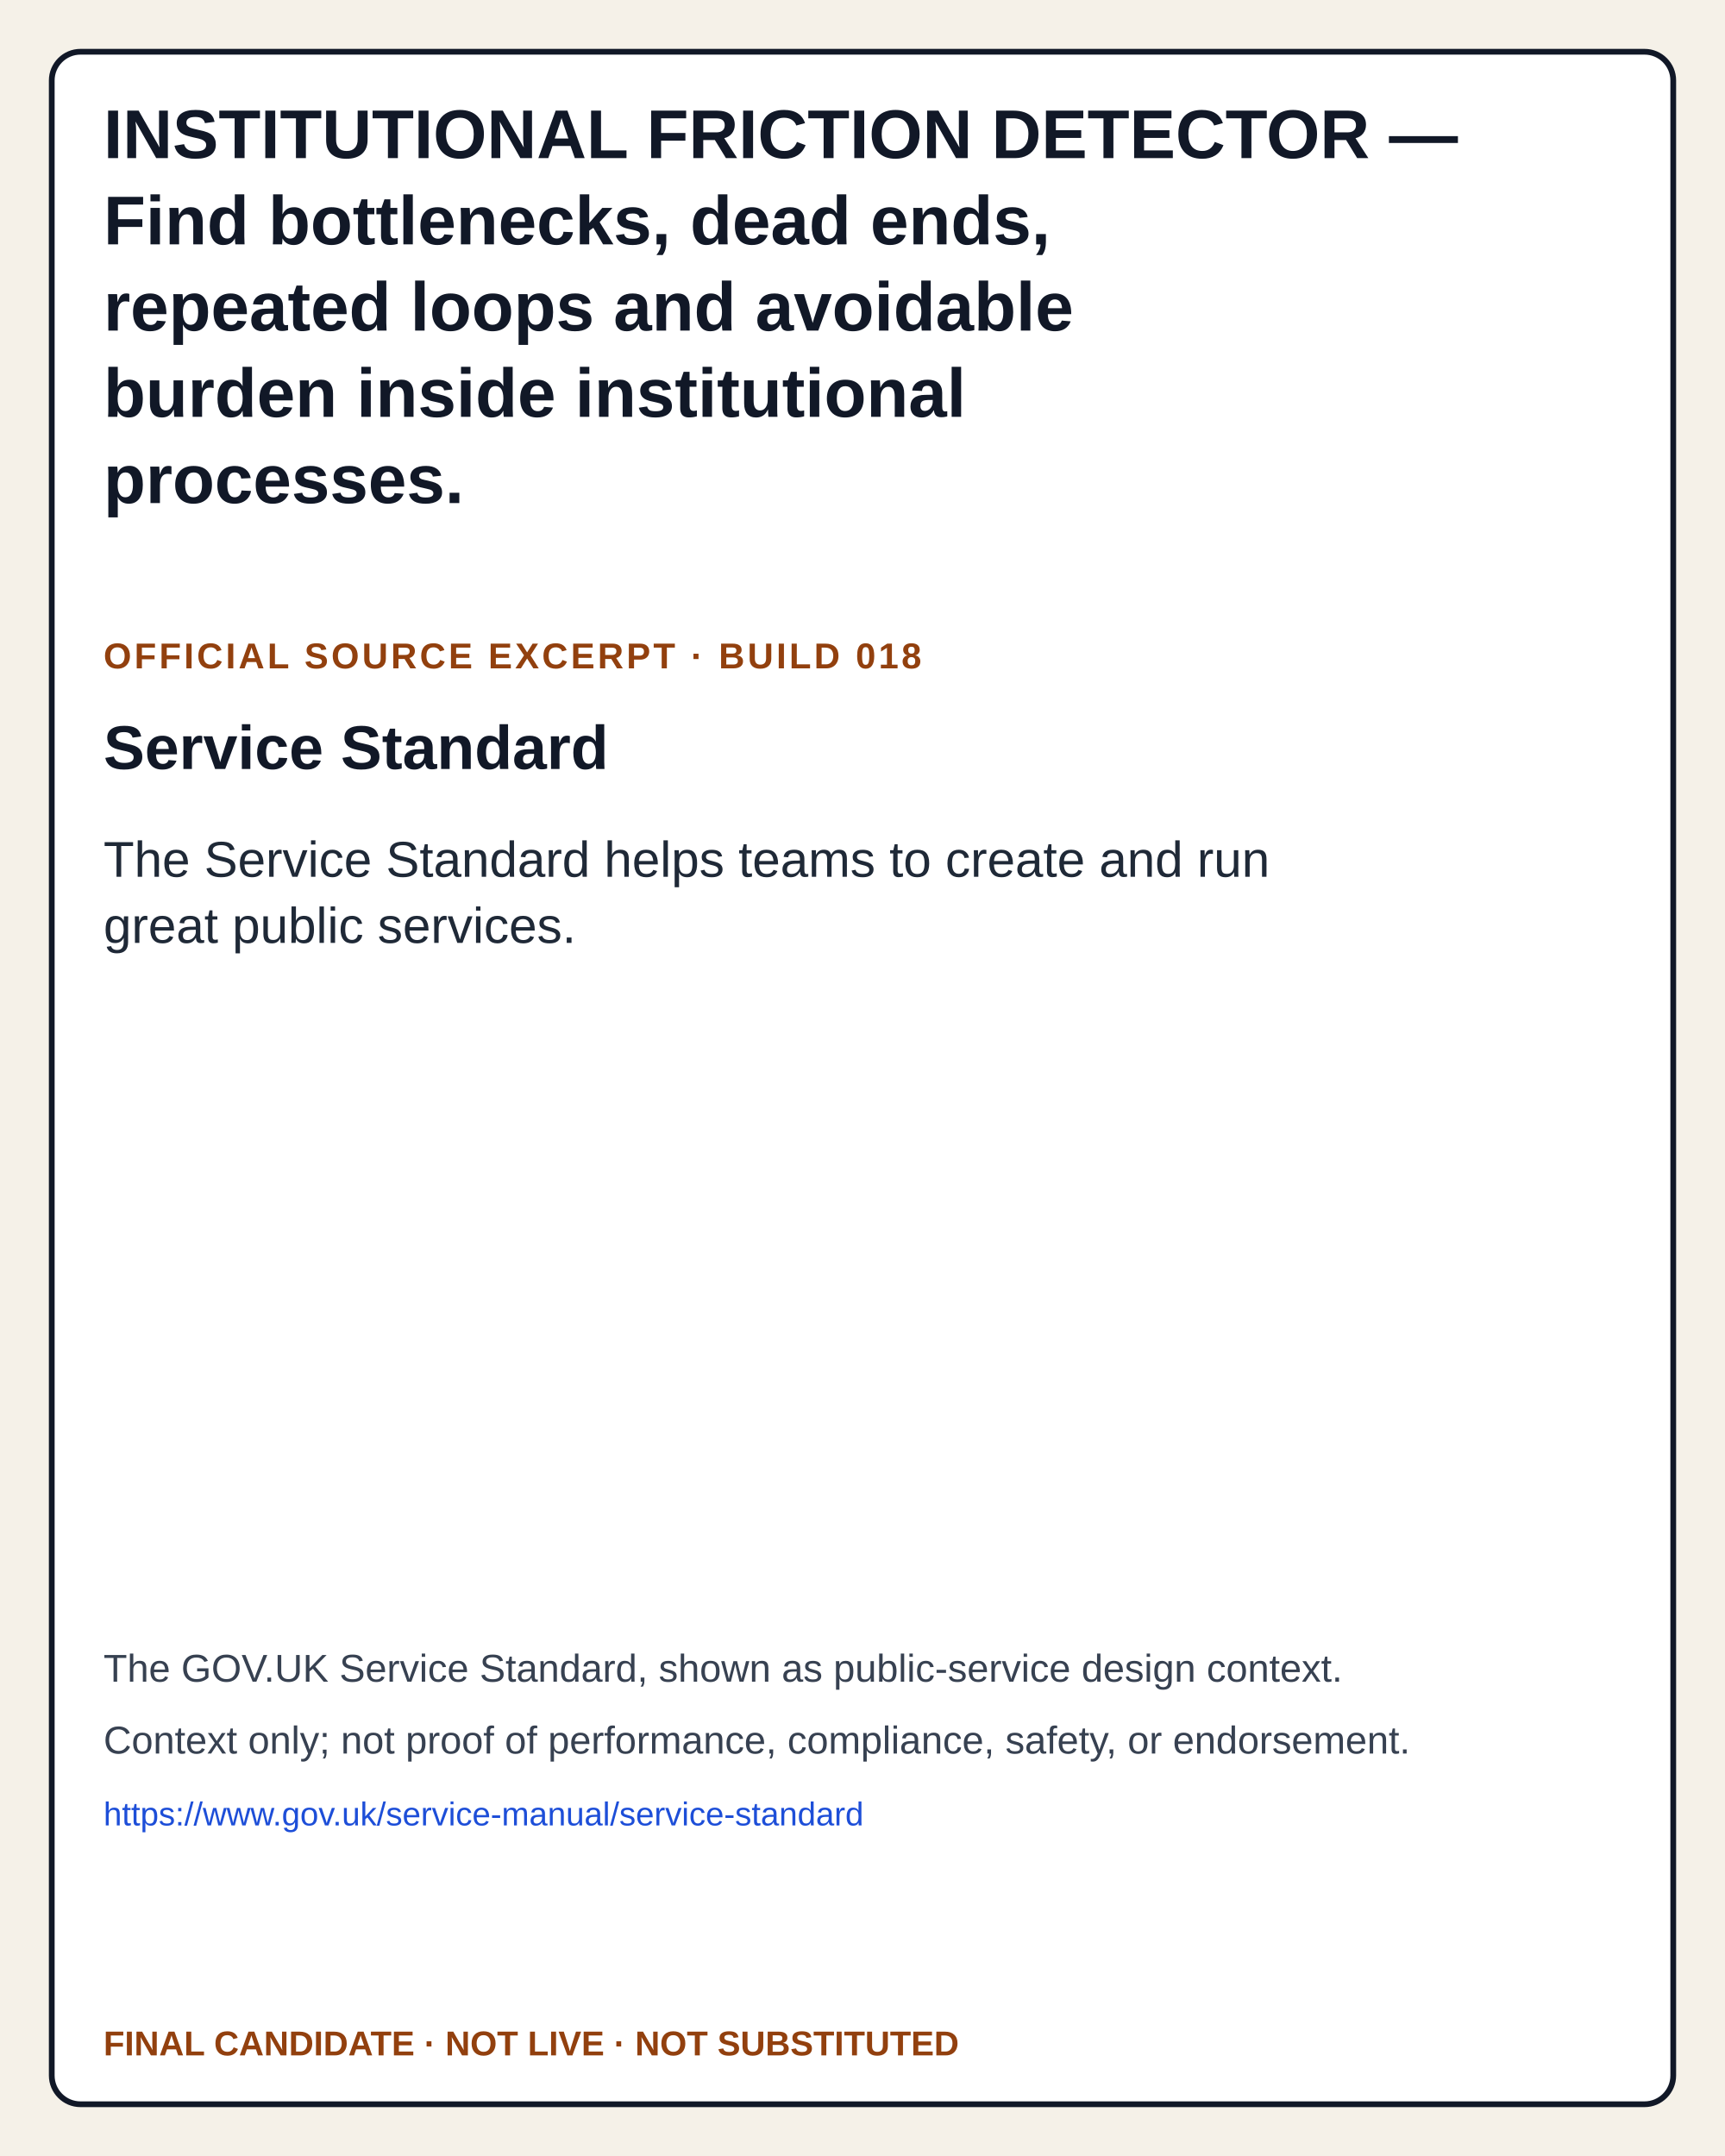
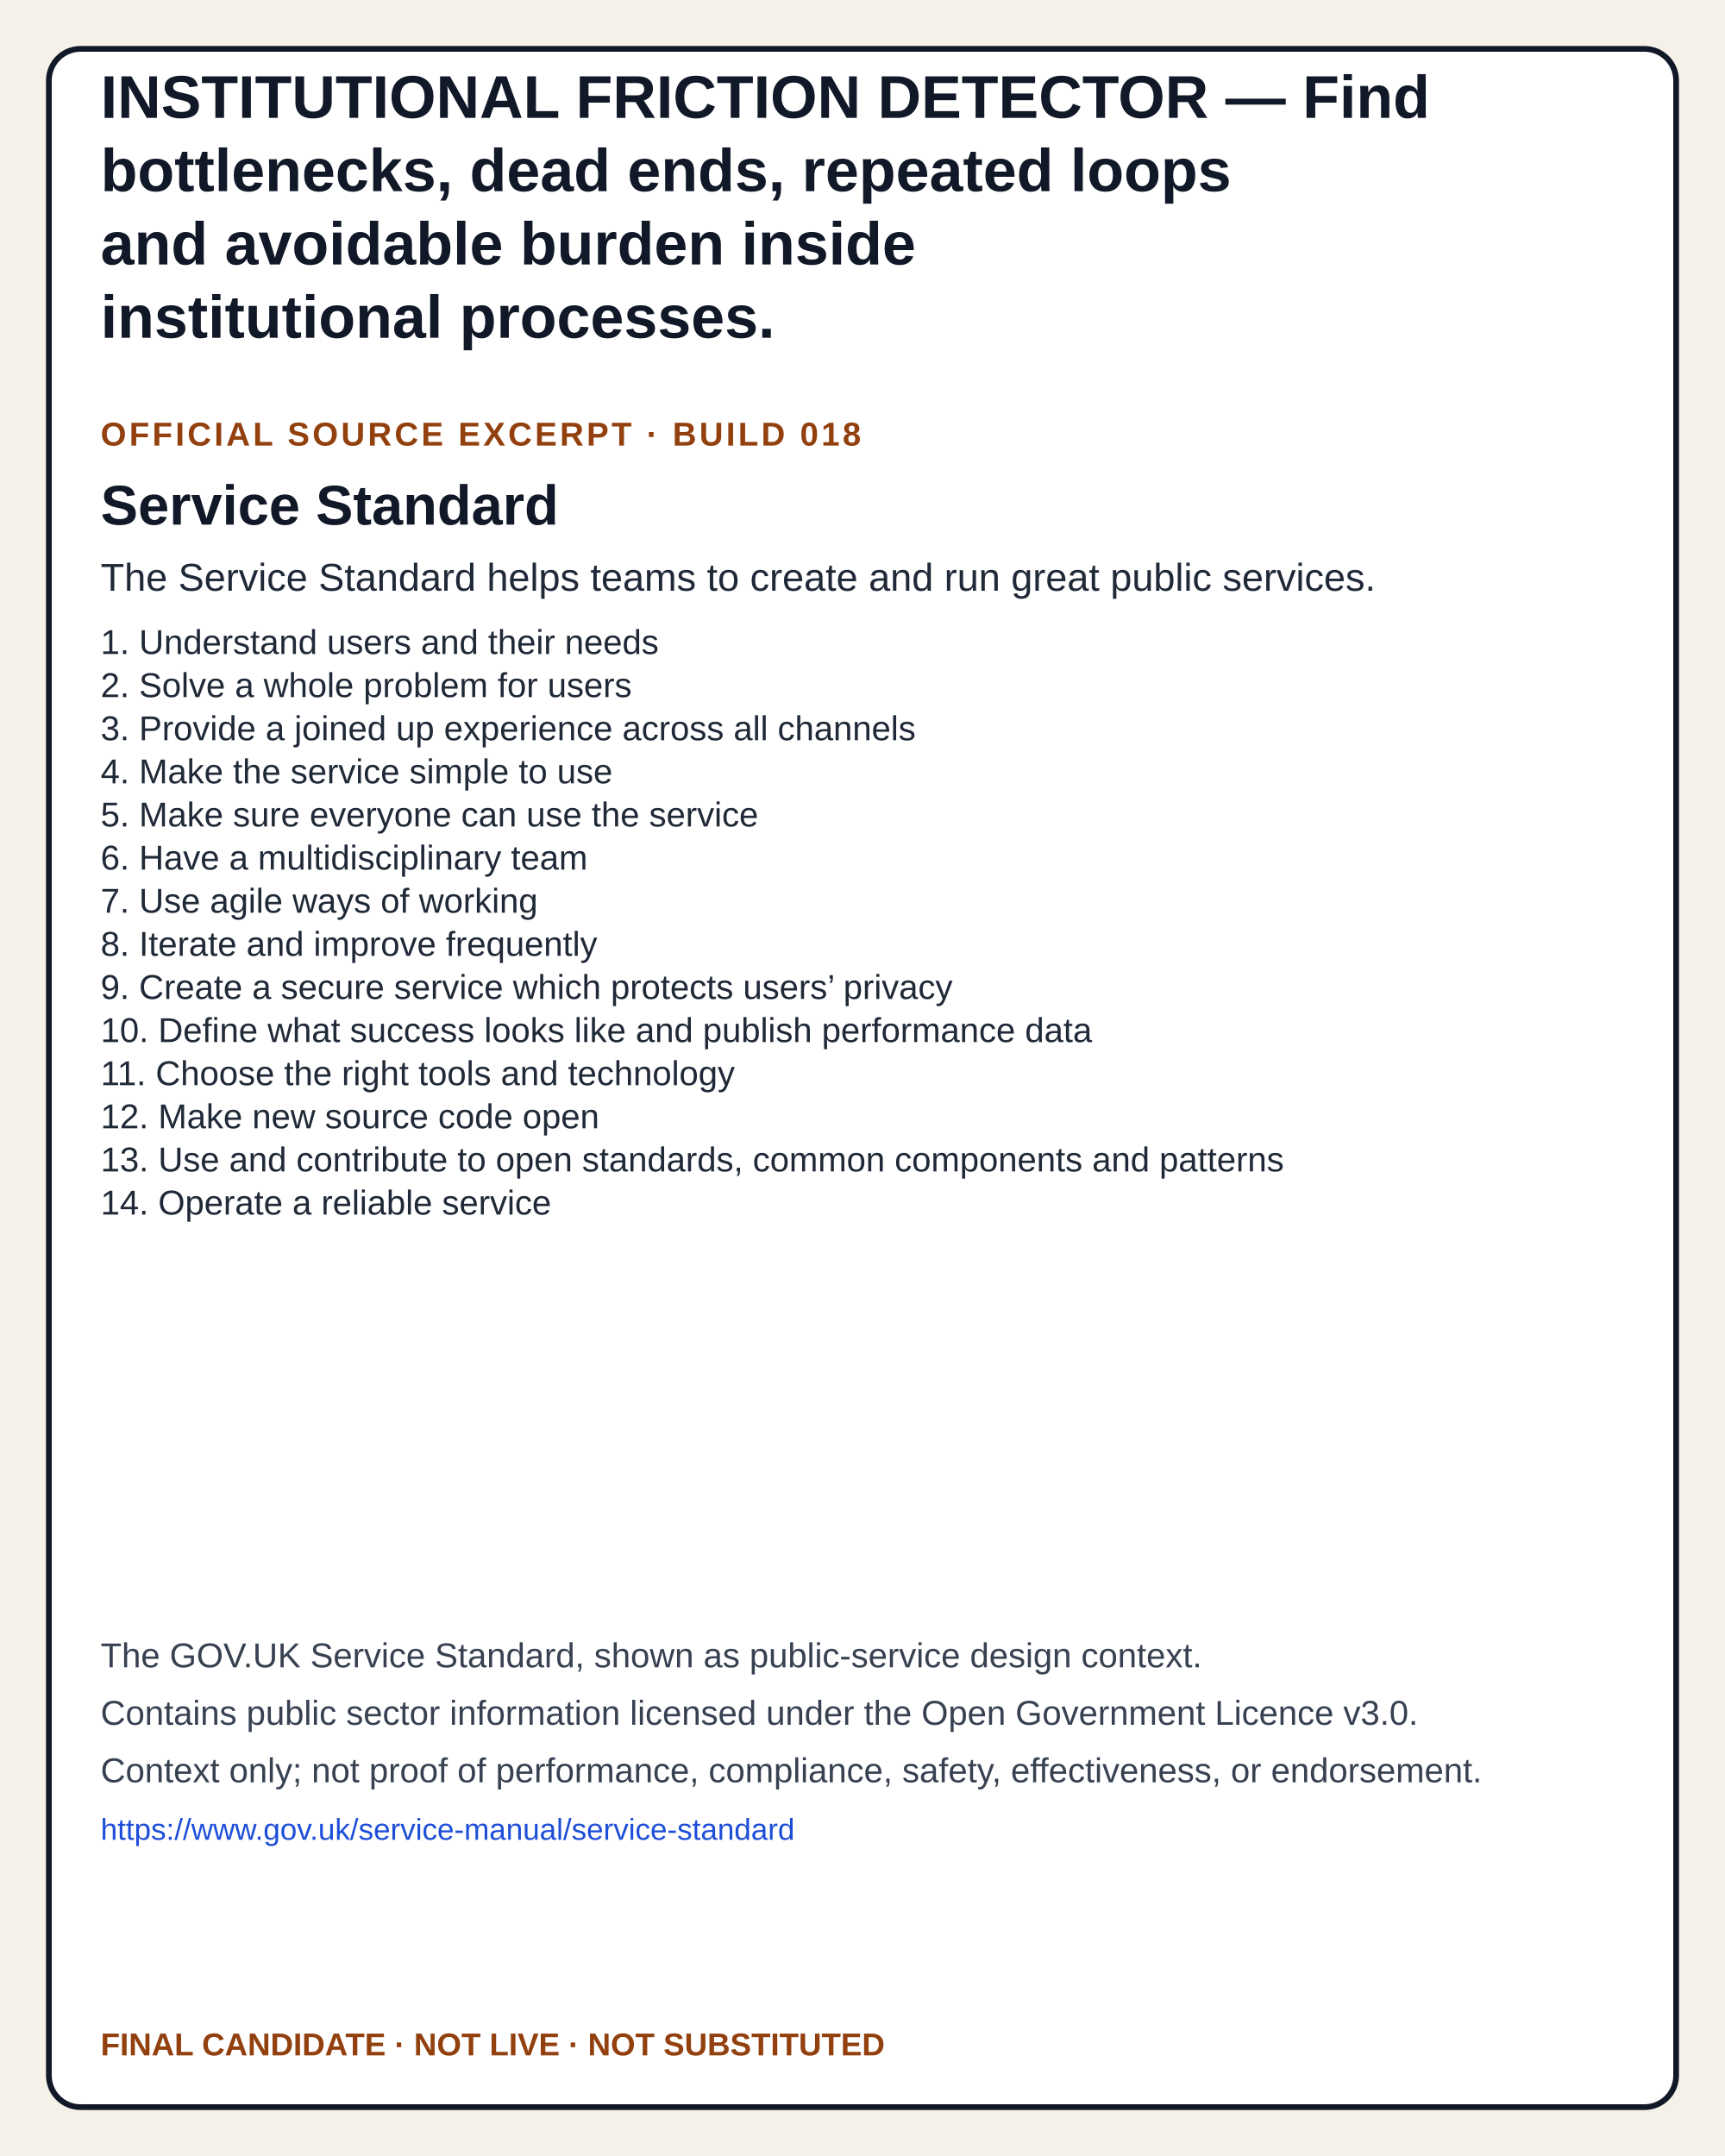
<svg xmlns="http://www.w3.org/2000/svg" width="1200" height="1500" viewBox="0 0 1200 1500" role="img" aria-labelledby="title desc">
  <rect width="1200" height="1500" fill="#f5f1e8" />
-   <rect x="36" y="36" width="1128" height="1428" rx="20" fill="white" stroke="#111827" stroke-width="4" />
-   <style>.h{font:800 48px Arial;fill:#111827}.e{font:700 25px Arial;fill:#92400e;letter-spacing:2px}.s{font:700 43px Arial;fill:#111827}.b{font:35px Arial;fill:#1f2937}.f{font:27px Arial;fill:#374151}.u{font:23px Arial;fill:#1d4ed8}.x{font:700 24px Arial;fill:#92400e}</style>
-   <text x="72" y="110" class="h">INSTITUTIONAL FRICTION DETECTOR —</text>
-   <text x="72" y="170" class="h">Find bottlenecks, dead ends,</text>
-   <text x="72" y="230" class="h">repeated loops and avoidable</text>
-   <text x="72" y="290" class="h">burden inside institutional</text>
-   <text x="72" y="350" class="h">processes.</text>
-   <text x="72" y="465" class="e">OFFICIAL SOURCE EXCERPT · BUILD 018</text>
-   <text x="72" y="535" class="s">Service Standard</text>
-   <text x="72" y="610" class="b">The Service Standard helps teams to create and run</text>
-   <text x="72" y="656" class="b">great public services.</text>
-   <text x="72" y="1170" class="f">The GOV.UK Service Standard, shown as public-service design context.</text>
-   <text x="72" y="1220" class="f">Context only; not proof of performance, compliance, safety, or endorsement.</text>
-   <text x="72" y="1270" class="u">https://www.gov.uk/service-manual/service-standard</text>
-   <text x="72" y="1430" class="x">FINAL CANDIDATE · NOT LIVE · NOT SUBSTITUTED</text>
+   <rect x="34" y="34" width="1132" height="1432" rx="22" fill="#fff" stroke="#111827" stroke-width="4" />
+   <style>.hook{font:800 42px Arial;fill:#111827}.eye{font:700 23px Arial;fill:#92400e;letter-spacing:2px}.head{font:700 39px Arial;fill:#111827}.body{font:27px Arial;fill:#1f2937}.point{font:24px Arial;fill:#1f2937}.foot{font:24px Arial;fill:#374151}.url{font:21px Arial;fill:#1d4ed8}.state{font:700 22px Arial;fill:#92400e}</style>
+   <text x="70" y="82" class="hook">INSTITUTIONAL FRICTION DETECTOR — Find</text>
+   <text x="70" y="133" class="hook">bottlenecks, dead ends, repeated loops</text>
+   <text x="70" y="184" class="hook">and avoidable burden inside</text>
+   <text x="70" y="235" class="hook">institutional processes.</text>
+   <text x="70" y="310" class="eye">OFFICIAL SOURCE EXCERPT · BUILD 018</text>
+   <text x="70" y="365" class="head">Service Standard</text>
+   <text x="70" y="411" class="body">The Service Standard helps teams to create and run great public services.</text>
+   <text x="70" y="455" class="point">1. Understand users and their needs</text>
+   <text x="70" y="485" class="point">2. Solve a whole problem for users</text>
+   <text x="70" y="515" class="point">3. Provide a joined up experience across all channels</text>
+   <text x="70" y="545" class="point">4. Make the service simple to use</text>
+   <text x="70" y="575" class="point">5. Make sure everyone can use the service</text>
+   <text x="70" y="605" class="point">6. Have a multidisciplinary team</text>
+   <text x="70" y="635" class="point">7. Use agile ways of working</text>
+   <text x="70" y="665" class="point">8. Iterate and improve frequently</text>
+   <text x="70" y="695" class="point">9. Create a secure service which protects users’ privacy</text>
+   <text x="70" y="725" class="point">10. Define what success looks like and publish performance data</text>
+   <text x="70" y="755" class="point">11. Choose the right tools and technology</text>
+   <text x="70" y="785" class="point">12. Make new source code open</text>
+   <text x="70" y="815" class="point">13. Use and contribute to open standards, common components and patterns</text>
+   <text x="70" y="845" class="point">14. Operate a reliable service</text>
+   <text x="70" y="1160" class="foot">The GOV.UK Service Standard, shown as public-service design context.</text>
+   <text x="70" y="1200" class="foot">Contains public sector information licensed under the Open Government Licence v3.0.</text>
+   <text x="70" y="1240" class="foot">Context only; not proof of performance, compliance, safety, effectiveness, or endorsement.</text>
+   <text x="70" y="1280" class="url">https://www.gov.uk/service-manual/service-standard</text>
+   <text x="70" y="1430" class="state">FINAL CANDIDATE · NOT LIVE · NOT SUBSTITUTED</text>
</svg>
